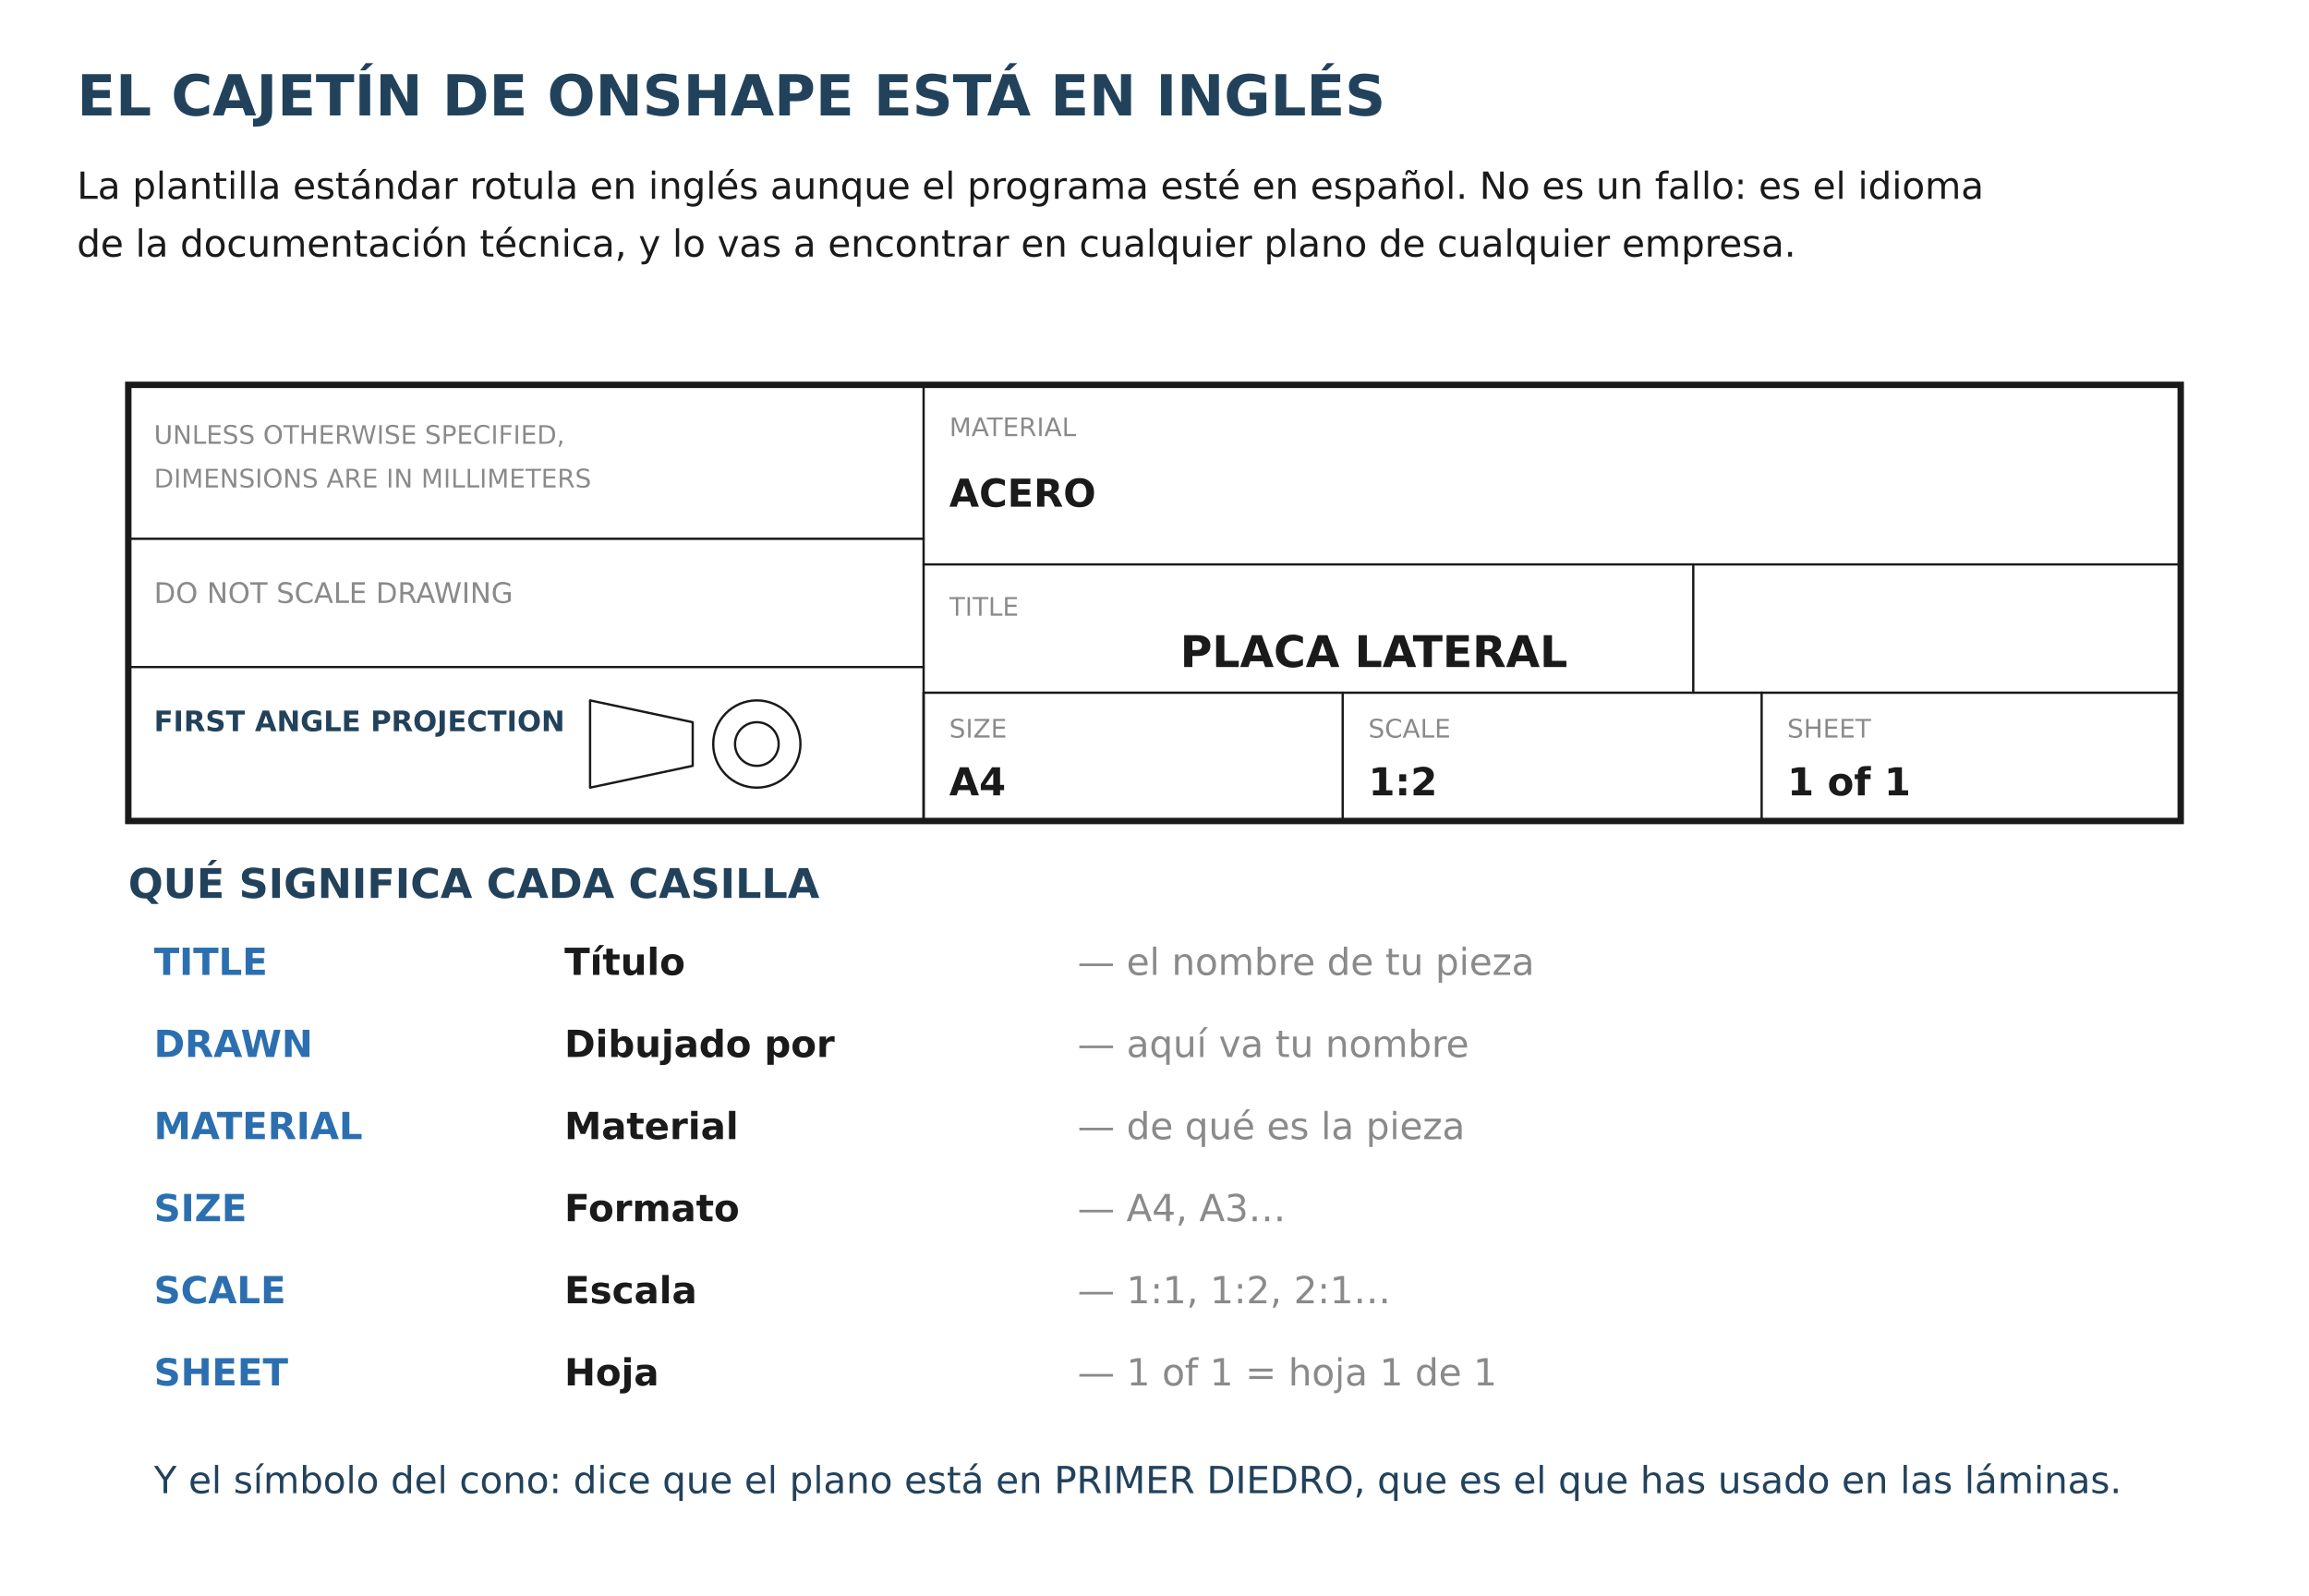
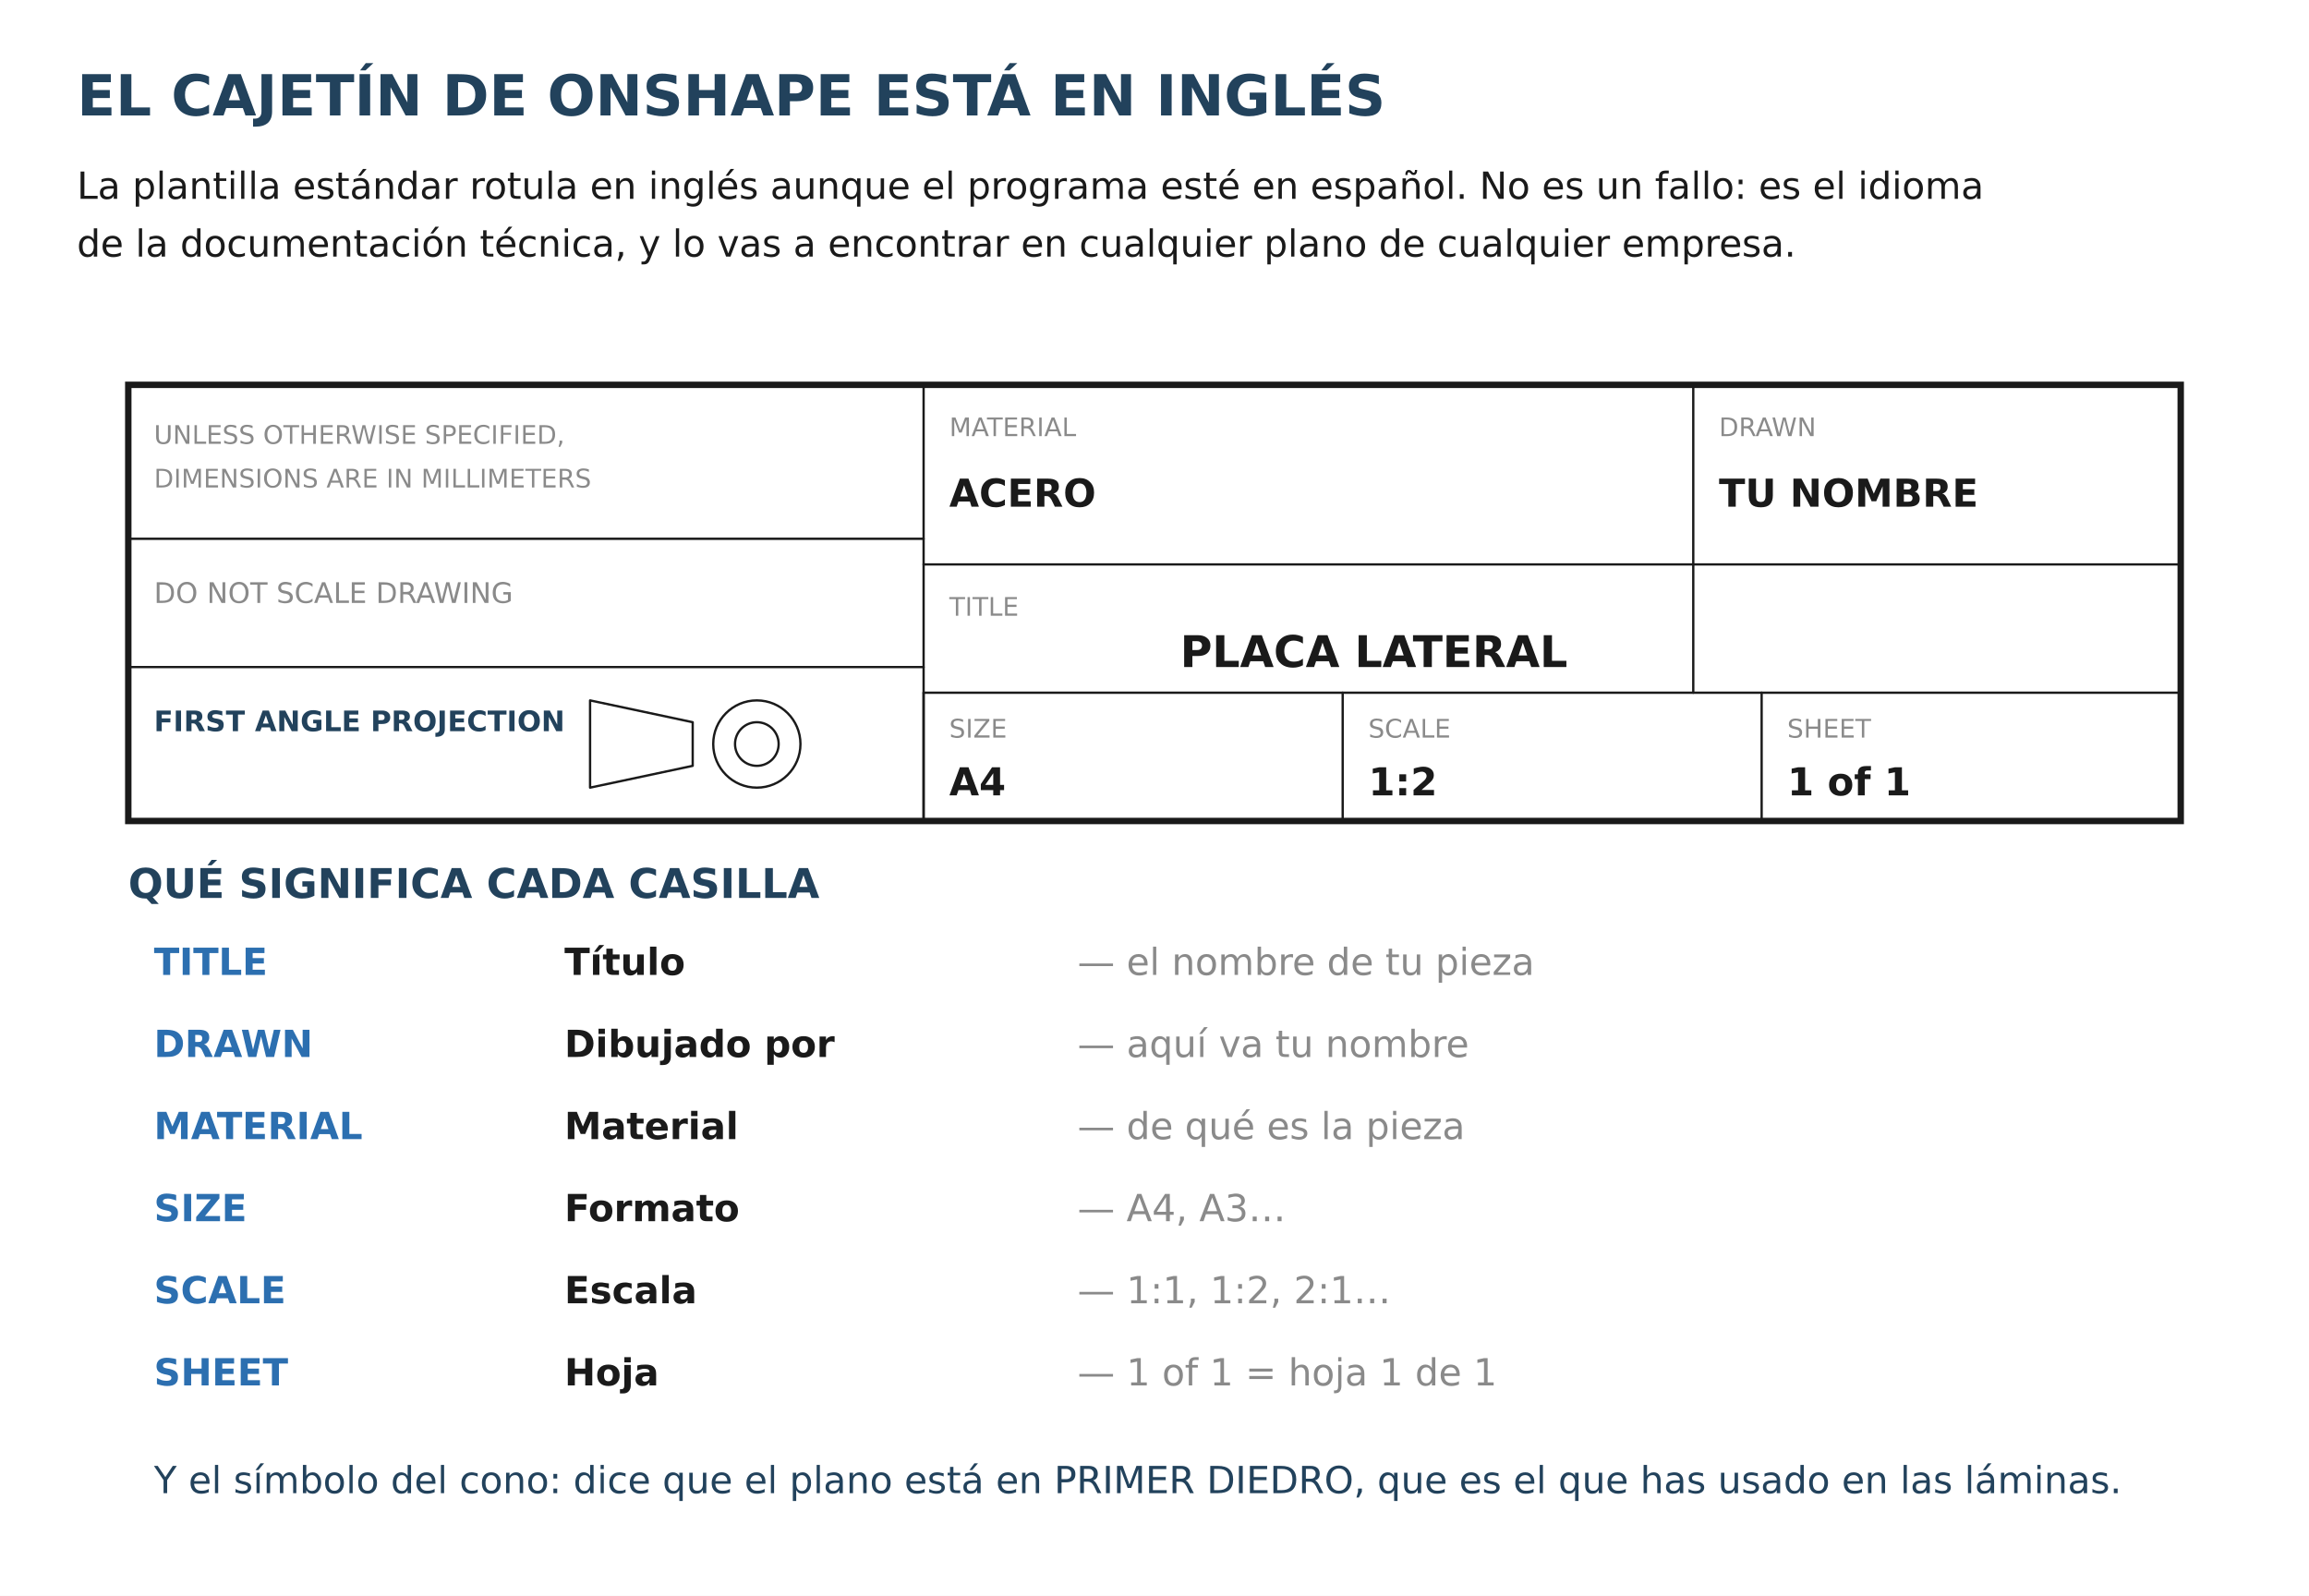
<svg xmlns="http://www.w3.org/2000/svg" width="180mm" height="124.4mm" viewBox="0 0 180 124.4">
  <rect x="0" y="0" width="100%" height="100%" fill="#ffffff" />
  <text x="6.00" y="9.00" font-family="Verdana, 'DejaVu Sans', Arial, sans-serif" font-size="4.4" font-weight="bold" fill="#22425c" text-anchor="start">EL CAJETÍN DE ONSHAPE ESTÁ EN INGLÉS</text>
  <text x="6.00" y="15.50" font-family="Verdana, 'DejaVu Sans', Arial, sans-serif" font-size="2.9" font-weight="normal" fill="#1a1a1a" text-anchor="start">La plantilla estándar rotula en inglés aunque el programa esté en español. No es un fallo: es el idioma</text>
  <text x="6.00" y="20.00" font-family="Verdana, 'DejaVu Sans', Arial, sans-serif" font-size="2.9" font-weight="normal" fill="#1a1a1a" text-anchor="start">de la documentación técnica, y lo vas a encontrar en cualquier plano de cualquier empresa.</text>
  <rect x="10.00" y="30.00" width="160.00" height="34.00" rx="0.00" fill="none" stroke="#1a1a1a" stroke-width="0.5" />
  <line x1="72.00" y1="30.00" x2="72.00" y2="64.00" stroke="#1a1a1a" stroke-width="0.18" stroke-linecap="round" />
  <line x1="10.00" y1="42.00" x2="72.00" y2="42.00" stroke="#1a1a1a" stroke-width="0.18" stroke-linecap="round" />
  <line x1="10.00" y1="52.00" x2="72.00" y2="52.00" stroke="#1a1a1a" stroke-width="0.18" stroke-linecap="round" />
  <text x="12.00" y="34.60" font-family="Verdana, 'DejaVu Sans', Arial, sans-serif" font-size="2.0" font-weight="normal" fill="#8a8a8a" text-anchor="start">UNLESS OTHERWISE SPECIFIED,</text>
  <text x="12.00" y="38.00" font-family="Verdana, 'DejaVu Sans', Arial, sans-serif" font-size="2.0" font-weight="normal" fill="#8a8a8a" text-anchor="start">DIMENSIONS ARE IN MILLIMETERS</text>
  <text x="12.00" y="47.00" font-family="Verdana, 'DejaVu Sans', Arial, sans-serif" font-size="2.2" font-weight="normal" fill="#8a8a8a" text-anchor="start">DO NOT SCALE DRAWING</text>
  <text x="12.00" y="57.00" font-family="Verdana, 'DejaVu Sans', Arial, sans-serif" font-size="2.2" font-weight="bold" fill="#22425c" text-anchor="start">FIRST ANGLE PROJECTION</text>
  <circle cx="59.00" cy="58.00" r="3.40" fill="none" stroke="#1a1a1a" stroke-width="0.18" />
  <circle cx="59.00" cy="58.00" r="1.70" fill="none" stroke="#1a1a1a" stroke-width="0.18" />
  <polygon points="46.00,54.60 54.00,56.30 54.00,59.70 46.00,61.40" fill="none" stroke="#1a1a1a" stroke-width="0.18" stroke-linejoin="round" />
  <line x1="72.00" y1="44.00" x2="170.00" y2="44.00" stroke="#1a1a1a" stroke-width="0.18" stroke-linecap="round" />
  <line x1="72.00" y1="54.00" x2="170.00" y2="54.00" stroke="#1a1a1a" stroke-width="0.18" stroke-linecap="round" />
  <line x1="132.00" y1="44.00" x2="132.00" y2="54.00" stroke="#1a1a1a" stroke-width="0.18" stroke-linecap="round" />
  <text x="74.00" y="34.00" font-family="Verdana, 'DejaVu Sans', Arial, sans-serif" font-size="2.0" font-weight="normal" fill="#8a8a8a" text-anchor="start">MATERIAL</text>
  <text x="74.00" y="39.50" font-family="Verdana, 'DejaVu Sans', Arial, sans-serif" font-size="3.0" font-weight="bold" fill="#1a1a1a" text-anchor="start">ACERO</text>
+   <line x1="132.00" y1="30.00" x2="132.00" y2="44.00" stroke="#1a1a1a" stroke-width="0.18" stroke-linecap="round" />
+   <text x="134.00" y="34.00" font-family="Verdana, 'DejaVu Sans', Arial, sans-serif" font-size="2.0" font-weight="normal" fill="#8a8a8a" text-anchor="start">DRAWN</text>
+   <text x="134.00" y="39.50" font-family="Verdana, 'DejaVu Sans', Arial, sans-serif" font-size="3.0" font-weight="bold" fill="#1a1a1a" text-anchor="start">TU NOMBRE</text>
  <text x="74.00" y="48.00" font-family="Verdana, 'DejaVu Sans', Arial, sans-serif" font-size="2.0" font-weight="normal" fill="#8a8a8a" text-anchor="start">TITLE</text>
  <text x="92.00" y="52.00" font-family="Verdana, 'DejaVu Sans', Arial, sans-serif" font-size="3.4" font-weight="bold" fill="#1a1a1a" text-anchor="start">PLACA LATERAL</text>
  <line x1="72.00" y1="54.00" x2="72.00" y2="64.00" stroke="#1a1a1a" stroke-width="0.18" stroke-linecap="round" />
  <text x="74.00" y="57.50" font-family="Verdana, 'DejaVu Sans', Arial, sans-serif" font-size="2.0" font-weight="normal" fill="#8a8a8a" text-anchor="start">SIZE</text>
  <text x="74.00" y="62.00" font-family="Verdana, 'DejaVu Sans', Arial, sans-serif" font-size="3.0" font-weight="bold" fill="#1a1a1a" text-anchor="start">A4</text>
  <line x1="104.67" y1="54.00" x2="104.67" y2="64.00" stroke="#1a1a1a" stroke-width="0.18" stroke-linecap="round" />
  <text x="106.67" y="57.50" font-family="Verdana, 'DejaVu Sans', Arial, sans-serif" font-size="2.0" font-weight="normal" fill="#8a8a8a" text-anchor="start">SCALE</text>
  <text x="106.67" y="62.00" font-family="Verdana, 'DejaVu Sans', Arial, sans-serif" font-size="3.0" font-weight="bold" fill="#1a1a1a" text-anchor="start">1:2</text>
  <line x1="137.33" y1="54.00" x2="137.33" y2="64.00" stroke="#1a1a1a" stroke-width="0.18" stroke-linecap="round" />
  <text x="139.33" y="57.50" font-family="Verdana, 'DejaVu Sans', Arial, sans-serif" font-size="2.0" font-weight="normal" fill="#8a8a8a" text-anchor="start">SHEET</text>
  <text x="139.33" y="62.00" font-family="Verdana, 'DejaVu Sans', Arial, sans-serif" font-size="3.0" font-weight="bold" fill="#1a1a1a" text-anchor="start">1 of 1</text>
  <text x="10.00" y="70.00" font-family="Verdana, 'DejaVu Sans', Arial, sans-serif" font-size="3.2" font-weight="bold" fill="#22425c" text-anchor="start">QUÉ SIGNIFICA CADA CASILLA</text>
  <text x="12.00" y="76.00" font-family="Verdana, 'DejaVu Sans', Arial, sans-serif" font-size="2.9" font-weight="bold" fill="#2c6fb0" text-anchor="start">TITLE</text>
  <text x="44.00" y="76.00" font-family="Verdana, 'DejaVu Sans', Arial, sans-serif" font-size="2.9" font-weight="bold" fill="#1a1a1a" text-anchor="start">Título</text>
  <text x="84.00" y="76.00" font-family="Verdana, 'DejaVu Sans', Arial, sans-serif" font-size="2.9" font-weight="normal" fill="#8a8a8a" text-anchor="start">— el nombre de tu pieza</text>
  <text x="12.00" y="82.40" font-family="Verdana, 'DejaVu Sans', Arial, sans-serif" font-size="2.9" font-weight="bold" fill="#2c6fb0" text-anchor="start">DRAWN</text>
  <text x="44.00" y="82.40" font-family="Verdana, 'DejaVu Sans', Arial, sans-serif" font-size="2.9" font-weight="bold" fill="#1a1a1a" text-anchor="start">Dibujado por</text>
  <text x="84.00" y="82.40" font-family="Verdana, 'DejaVu Sans', Arial, sans-serif" font-size="2.9" font-weight="normal" fill="#8a8a8a" text-anchor="start">— aquí va tu nombre</text>
  <text x="12.00" y="88.80" font-family="Verdana, 'DejaVu Sans', Arial, sans-serif" font-size="2.9" font-weight="bold" fill="#2c6fb0" text-anchor="start">MATERIAL</text>
  <text x="44.00" y="88.80" font-family="Verdana, 'DejaVu Sans', Arial, sans-serif" font-size="2.9" font-weight="bold" fill="#1a1a1a" text-anchor="start">Material</text>
  <text x="84.00" y="88.80" font-family="Verdana, 'DejaVu Sans', Arial, sans-serif" font-size="2.9" font-weight="normal" fill="#8a8a8a" text-anchor="start">— de qué es la pieza</text>
  <text x="12.00" y="95.20" font-family="Verdana, 'DejaVu Sans', Arial, sans-serif" font-size="2.9" font-weight="bold" fill="#2c6fb0" text-anchor="start">SIZE</text>
  <text x="44.00" y="95.20" font-family="Verdana, 'DejaVu Sans', Arial, sans-serif" font-size="2.9" font-weight="bold" fill="#1a1a1a" text-anchor="start">Formato</text>
  <text x="84.00" y="95.20" font-family="Verdana, 'DejaVu Sans', Arial, sans-serif" font-size="2.9" font-weight="normal" fill="#8a8a8a" text-anchor="start">— A4, A3…</text>
  <text x="12.00" y="101.60" font-family="Verdana, 'DejaVu Sans', Arial, sans-serif" font-size="2.9" font-weight="bold" fill="#2c6fb0" text-anchor="start">SCALE</text>
  <text x="44.00" y="101.60" font-family="Verdana, 'DejaVu Sans', Arial, sans-serif" font-size="2.9" font-weight="bold" fill="#1a1a1a" text-anchor="start">Escala</text>
  <text x="84.00" y="101.60" font-family="Verdana, 'DejaVu Sans', Arial, sans-serif" font-size="2.9" font-weight="normal" fill="#8a8a8a" text-anchor="start">— 1:1, 1:2, 2:1…</text>
  <text x="12.00" y="108.00" font-family="Verdana, 'DejaVu Sans', Arial, sans-serif" font-size="2.9" font-weight="bold" fill="#2c6fb0" text-anchor="start">SHEET</text>
  <text x="44.00" y="108.00" font-family="Verdana, 'DejaVu Sans', Arial, sans-serif" font-size="2.9" font-weight="bold" fill="#1a1a1a" text-anchor="start">Hoja</text>
  <text x="84.00" y="108.00" font-family="Verdana, 'DejaVu Sans', Arial, sans-serif" font-size="2.9" font-weight="normal" fill="#8a8a8a" text-anchor="start">— 1 of 1 = hoja 1 de 1</text>
  <text x="12.00" y="116.40" font-family="Verdana, 'DejaVu Sans', Arial, sans-serif" font-size="2.9" font-weight="normal" fill="#22425c" text-anchor="start">Y el símbolo del cono: dice que el plano está en PRIMER DIEDRO, que es el que has usado en las láminas.</text>
</svg>
